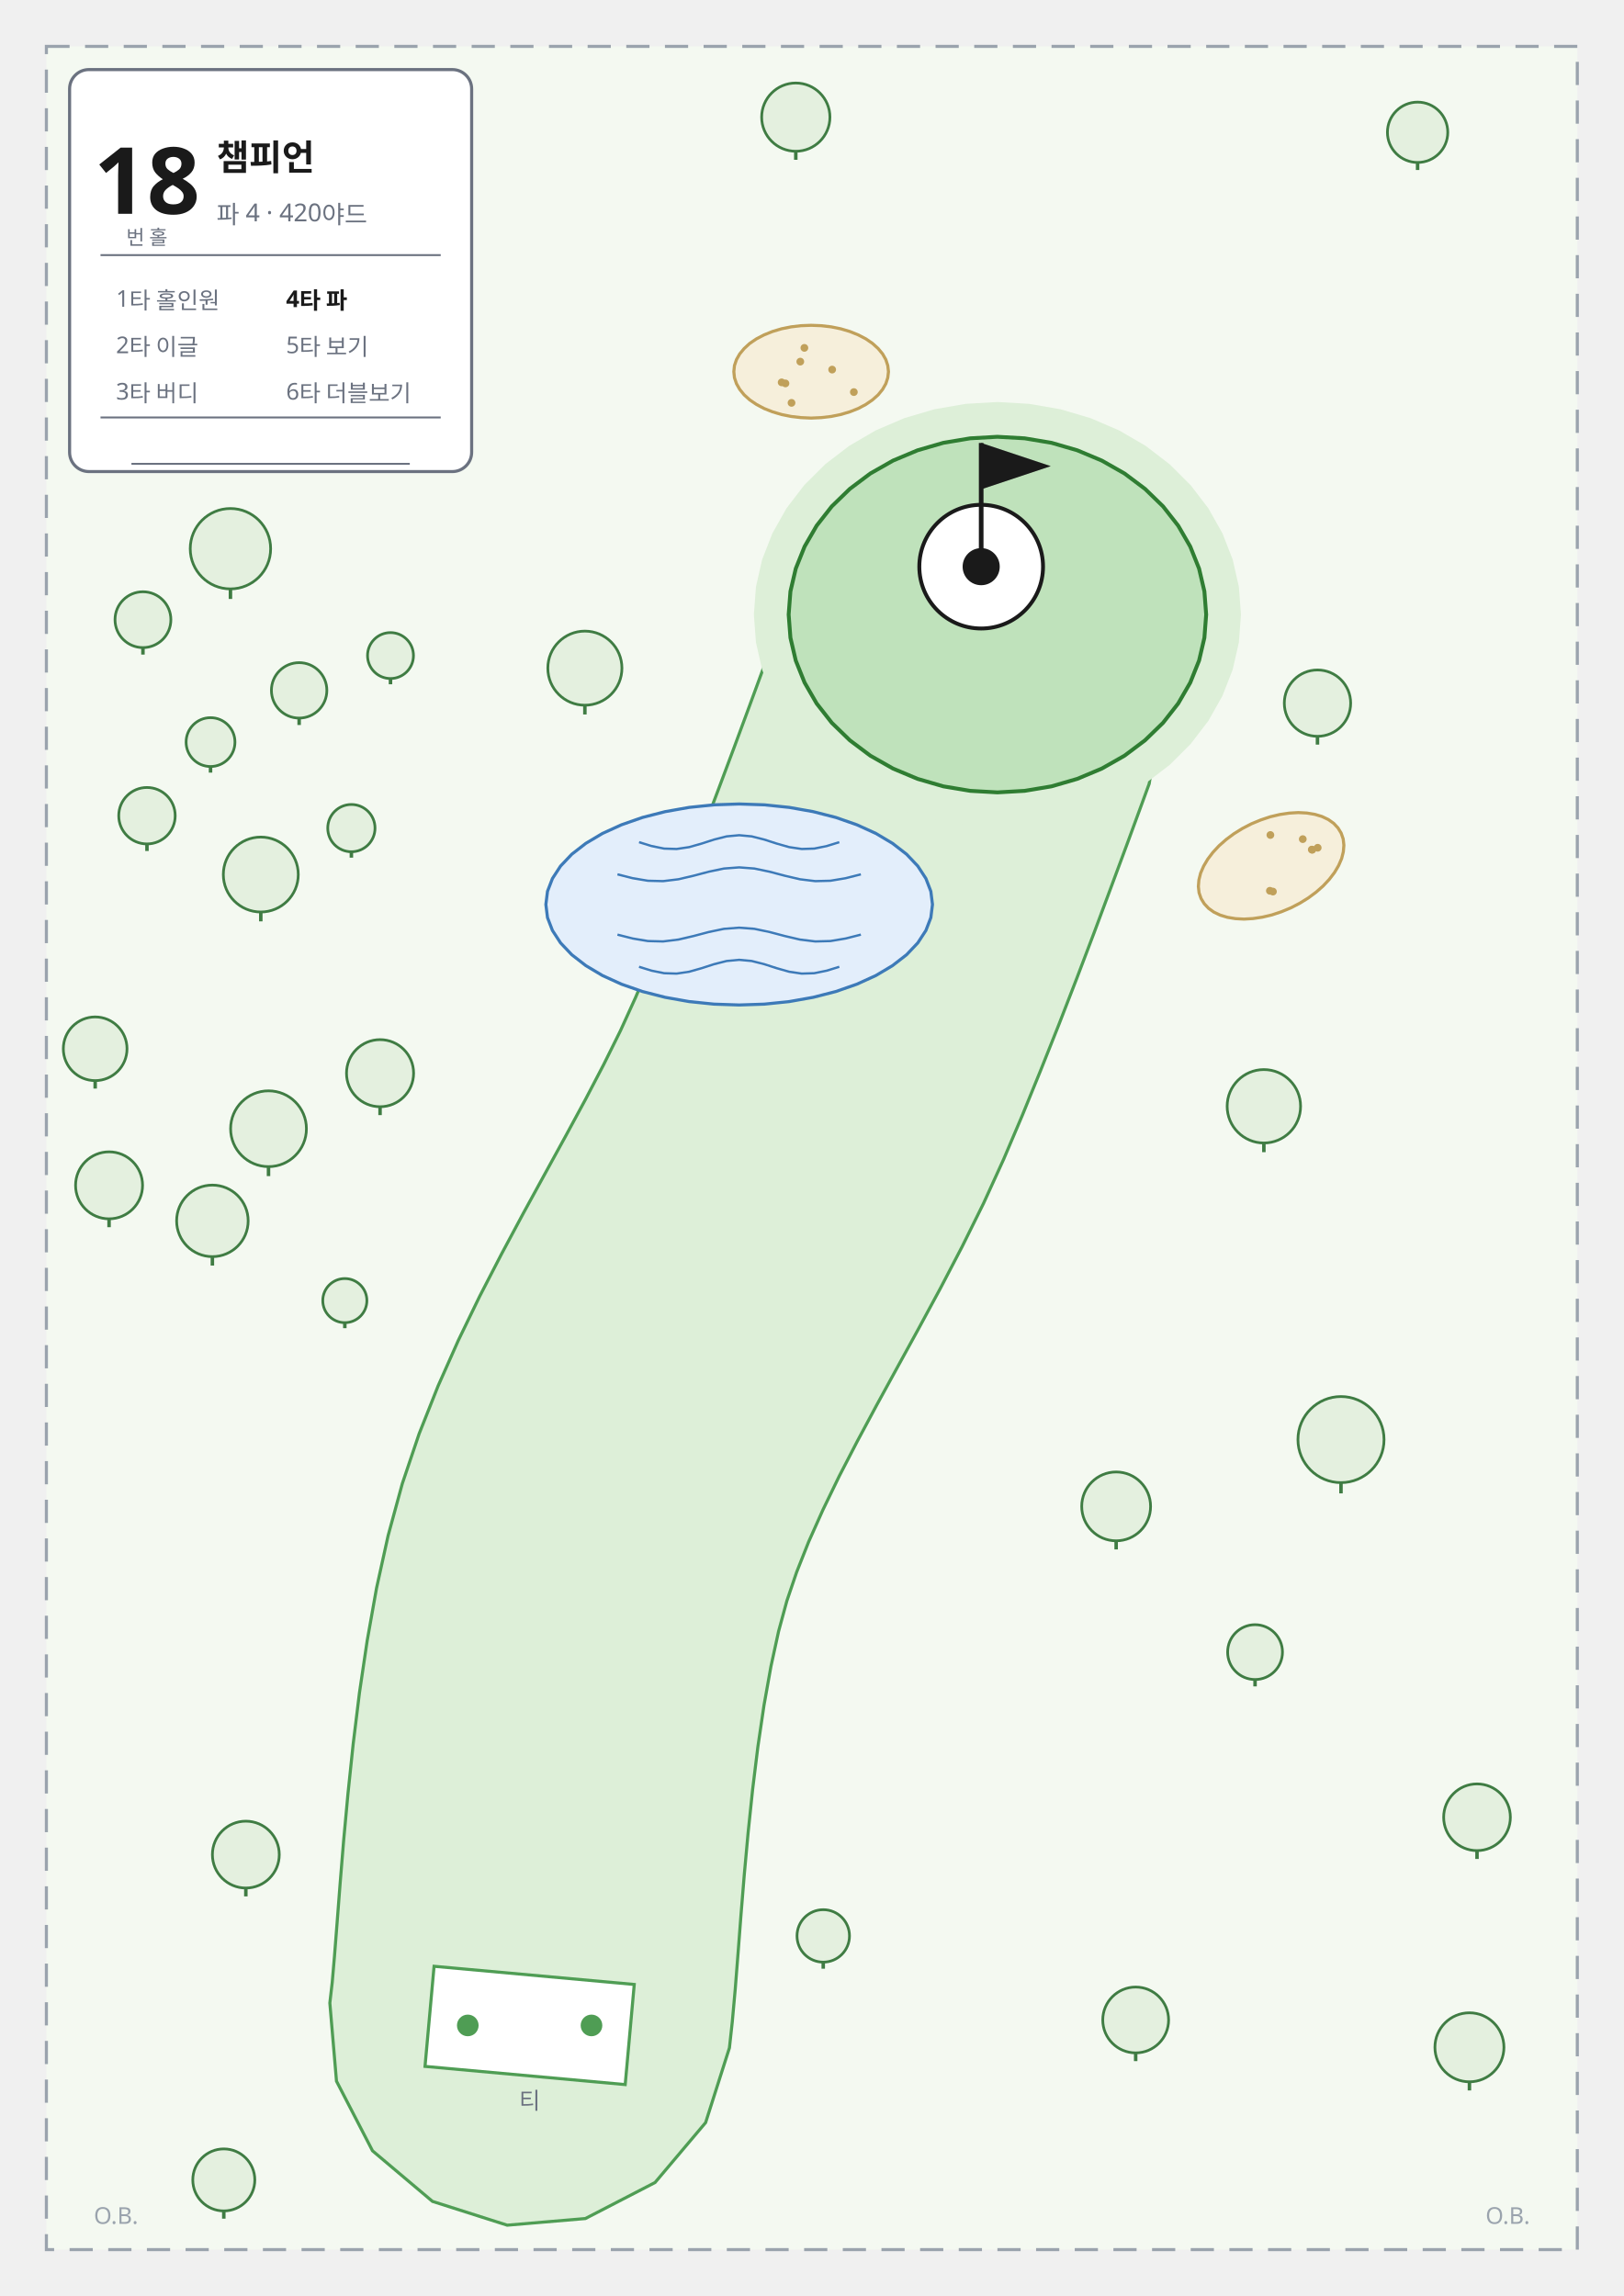
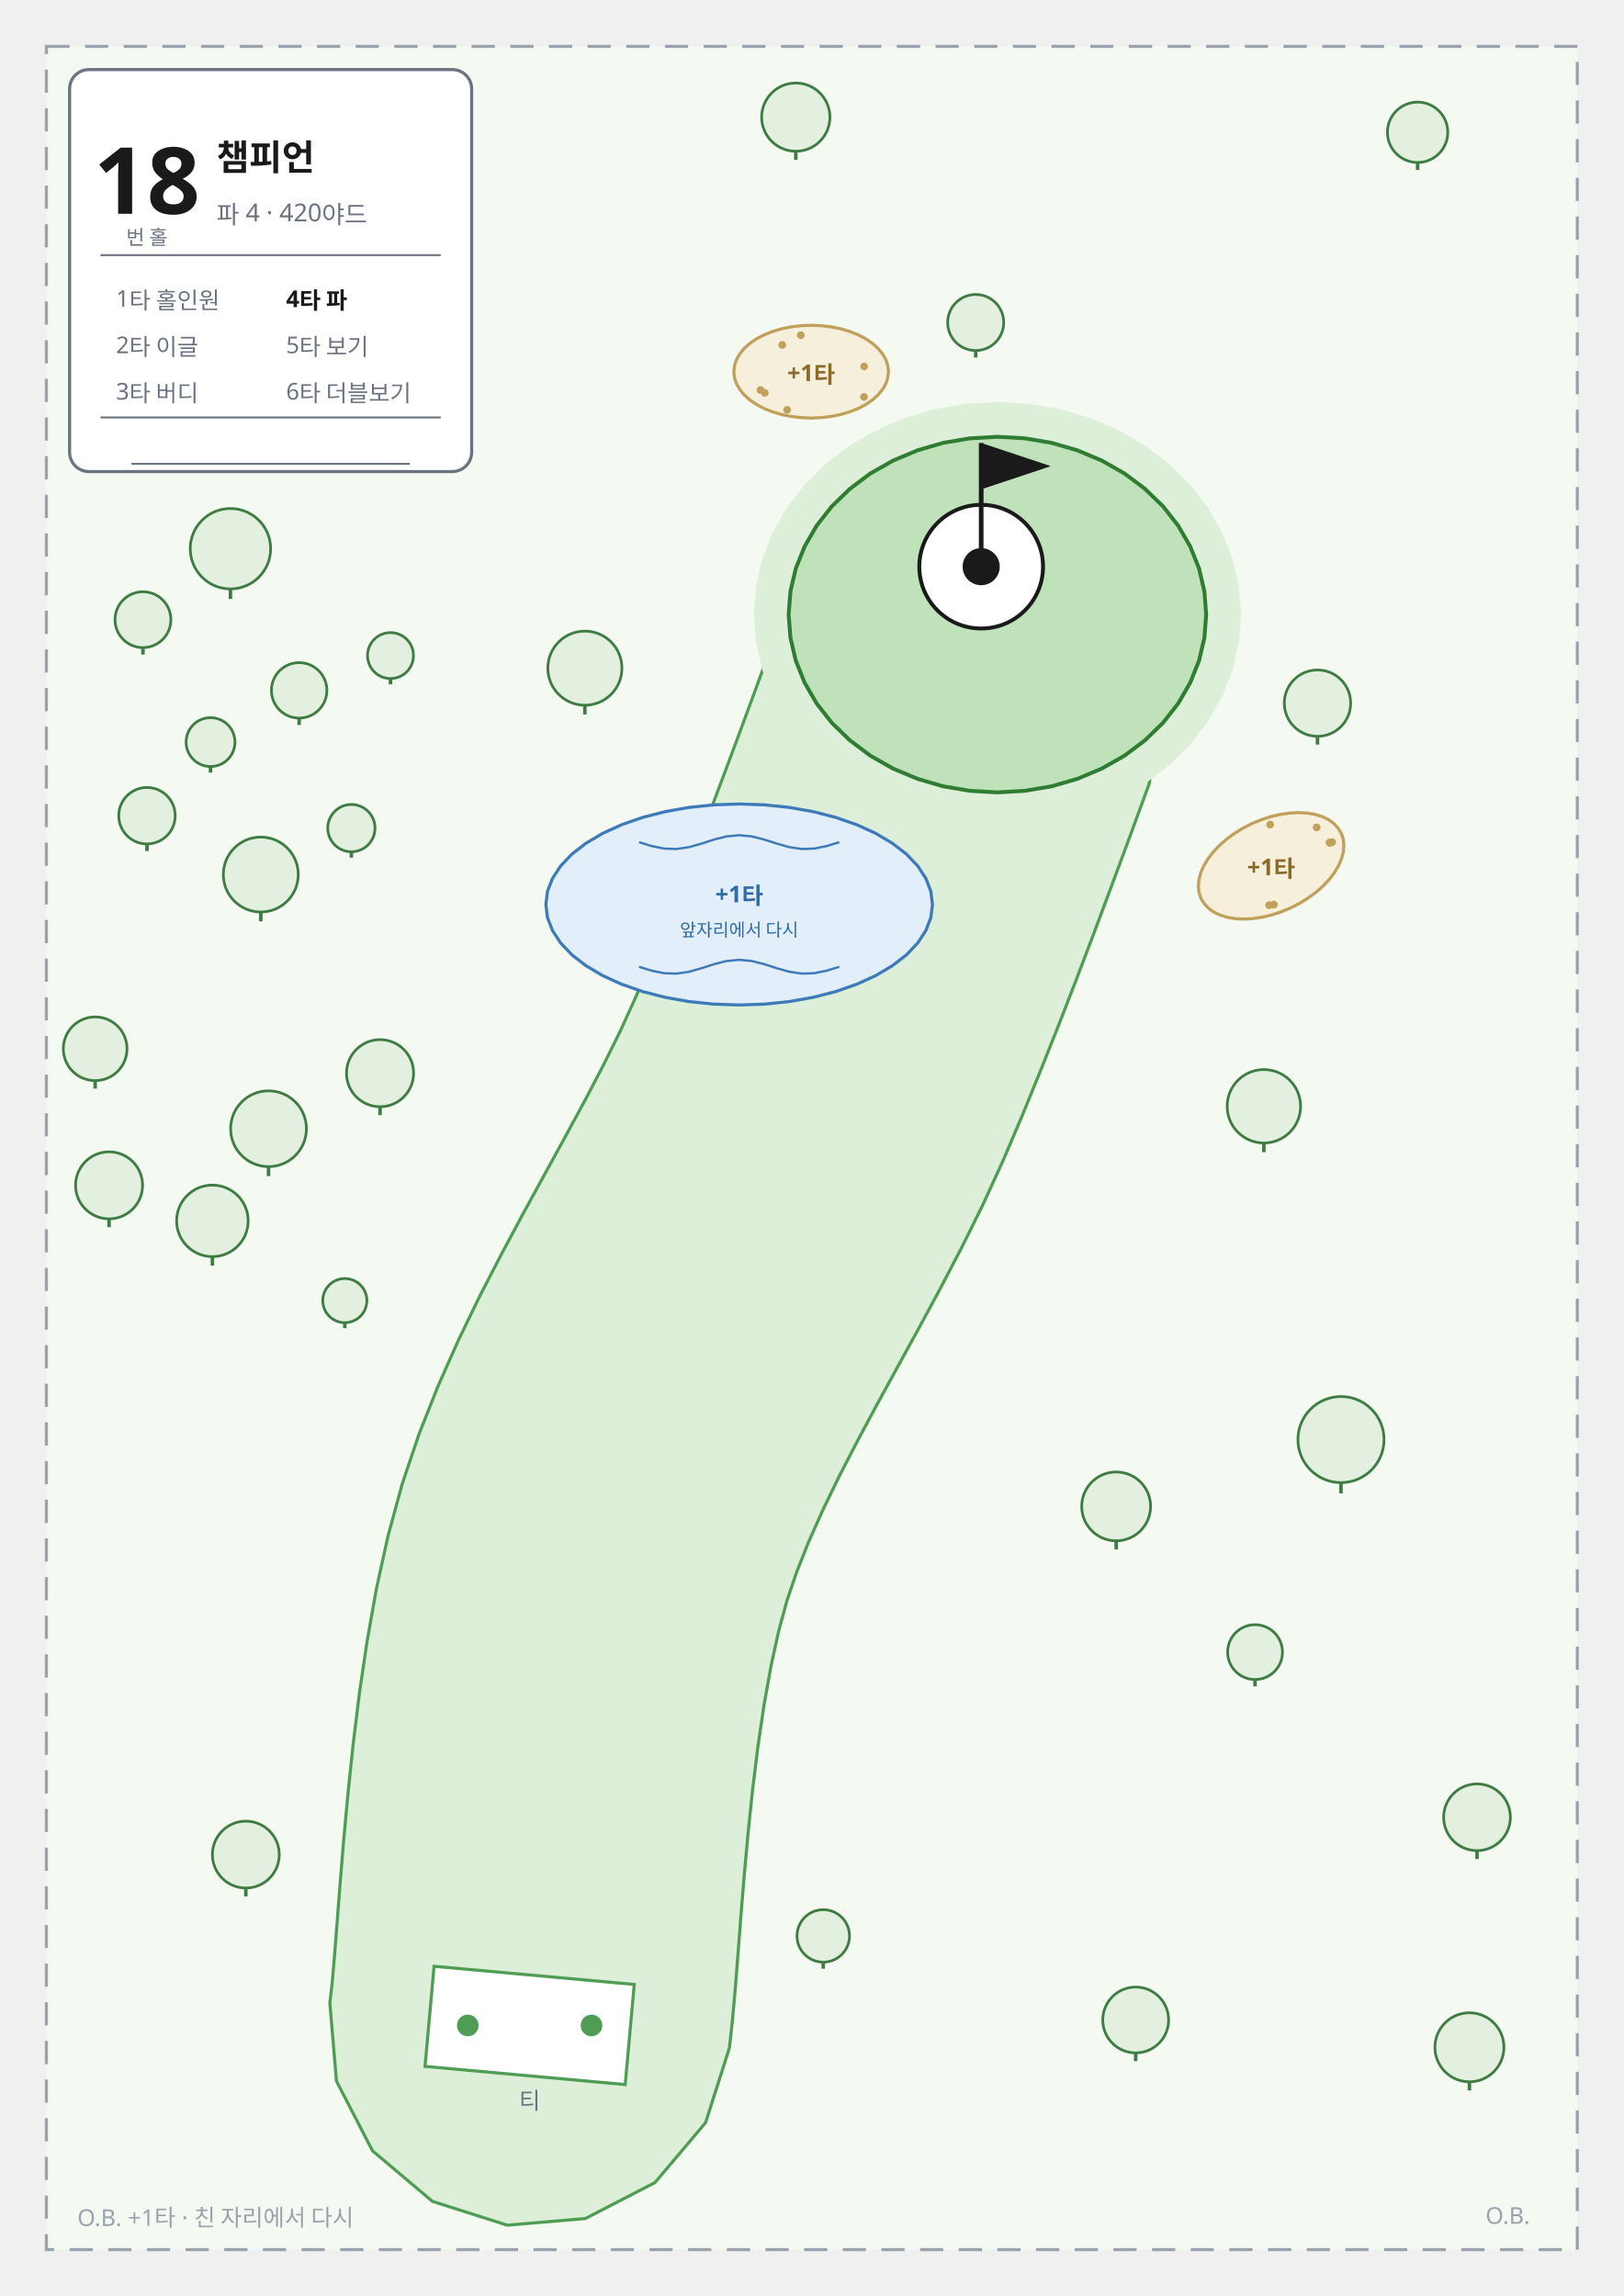
<svg xmlns="http://www.w3.org/2000/svg" width="210mm" height="297mm" viewBox="0 0 210 297" font-family="Noto Sans KR">
  <g id="pc-art" fill="#1a1a1a" stroke="none">
    <rect x="6" y="6" width="198" height="285" fill="#f4f9f1" stroke="#9aa3ad" stroke-width="0.4" stroke-dasharray="3 2" />
-     <text x="15" y="286.5" font-size="3" dominant-baseline="central" fill="#9aa3ad" text-anchor="middle">O.B.</text>
-     <text x="195" y="286.5" font-size="3" dominant-baseline="central" fill="#9aa3ad" text-anchor="middle">O.B.</text>
    <path d="M42.66 259.1 L42.97 256.42 L43.26 253.03 L43.6 248.69 L43.99 243.64 L44.45 238.02 L45.01 231.96 L45.68 225.58 L46.49 218.97 L47.49 212.23 L48.7 205.43 L50.2 198.63 L52.03 191.92 L54.21 185.46 L56.66 179.28 L59.29 173.36 L62.04 167.68 L64.86 162.22 L67.68 156.95 L70.46 151.87 L73.15 146.97 L75.71 142.24 L78.08 137.7 L80.24 133.34 L82.2 129.03 L84.2 124.32 L86.33 119.1 L88.51 113.61 L90.7 107.97 L92.85 102.29 L94.95 96.68 L96.96 91.25 L98.85 86.1 L99.8 83.51 L105.08 74.85 L113.27 68.86 L123.13 66.47 L133.15 68.03 L141.82 73.31 L147.8 81.5 L150.2 91.36 L148.63 101.38 L147.67 104.01 L145.75 109.24 L143.68 114.82 L141.51 120.64 L139.25 126.59 L136.93 132.58 L134.57 138.51 L132.21 144.3 L129.8 149.97 L127.21 155.65 L124.44 161.25 L121.63 166.64 L118.82 171.84 L116.06 176.87 L113.4 181.73 L110.88 186.43 L108.54 190.95 L106.44 195.29 L104.59 199.43 L103.03 203.37 L101.77 207.08 L100.7 211.01 L99.71 215.56 L98.81 220.59 L98.02 225.95 L97.34 231.48 L96.76 237.04 L96.26 242.51 L95.83 247.77 L95.45 252.73 L95.09 257.32 L94.71 261.53 L94.34 264.9 L91.26 274.57 L84.72 282.32 L75.71 286.98 L65.6 287.84 L55.93 284.76 L48.18 278.22 L43.52 269.21 Z" fill="#ddefd8" stroke="#4f9d54" stroke-width="0.4" />
    <path d="M120.6 117 L120.39 118.7 L119.75 120.36 L118.7 121.97 L117.25 123.5 L115.43 124.91 L113.28 126.19 L110.82 127.31 L108.1 128.26 L105.17 129.01 L102.07 129.56 L98.86 129.89 L95.6 130 L92.34 129.89 L89.13 129.56 L86.03 129.01 L83.1 128.26 L80.38 127.31 L77.92 126.19 L75.77 124.91 L73.95 123.5 L72.5 121.97 L71.45 120.36 L70.81 118.7 L70.6 117 L70.81 115.3 L71.45 113.64 L72.5 112.03 L73.95 110.5 L75.77 109.09 L77.92 107.81 L80.38 106.69 L83.1 105.74 L86.03 104.99 L89.13 104.44 L92.34 104.11 L95.6 104 L98.86 104.11 L102.07 104.44 L105.17 104.99 L108.1 105.74 L110.82 106.69 L113.28 107.81 L115.43 109.09 L117.25 110.5 L118.7 112.03 L119.75 113.64 L120.39 115.3 Z" fill="#e3eefb" stroke="#3d7ab8" stroke-width="0.4" />
    <path d="M82.65 108.94 L84.27 109.44 L85.89 109.77 L87.51 109.82 L89.13 109.58 L90.75 109.12 L92.36 108.6 L93.98 108.19 L95.6 108.04 L97.22 108.19 L98.84 108.6 L100.45 109.12 L102.07 109.58 L103.69 109.82 L105.31 109.77 L106.93 109.44 L108.55 108.94" fill="none" stroke="#3d7ab8" stroke-width="0.3" />
-     <path d="M79.86 113.1 L81.83 113.6 L83.8 113.93 L85.76 113.98 L87.73 113.74 L89.7 113.28 L91.67 112.76 L93.63 112.35 L95.6 112.2 L97.57 112.35 L99.53 112.76 L101.5 113.28 L103.47 113.74 L105.44 113.98 L107.4 113.93 L109.37 113.6 L111.34 113.1" fill="none" stroke="#3d7ab8" stroke-width="0.3" />
-     <path d="M79.86 120.9 L81.83 121.4 L83.8 121.73 L85.76 121.78 L87.73 121.54 L89.7 121.08 L91.67 120.56 L93.63 120.15 L95.6 120 L97.57 120.15 L99.53 120.56 L101.5 121.08 L103.47 121.54 L105.44 121.78 L107.4 121.73 L109.37 121.4 L111.34 120.9" fill="none" stroke="#3d7ab8" stroke-width="0.3" />
    <path d="M82.65 125.06 L84.27 125.56 L85.89 125.89 L87.51 125.94 L89.13 125.7 L90.75 125.24 L92.36 124.72 L93.98 124.31 L95.6 124.16 L97.22 124.31 L98.84 124.72 L100.45 125.24 L102.07 125.7 L103.69 125.94 L105.31 125.89 L106.93 125.56 L108.55 125.06" fill="none" stroke="#3d7ab8" stroke-width="0.3" />
+     <text x="95.6" y="115.5" font-size="3" dominant-baseline="central" fill="#2f6ba5" text-anchor="middle" font-weight="bold">+1타</text>
+     <text x="95.6" y="120.105" font-size="2.3" dominant-baseline="central" fill="#2f6ba5" text-anchor="middle">앞자리에서 다시</text>
    <path d="M160.5 79.5 L160.23 83.09 L159.43 86.62 L158.1 90.02 L156.28 93.25 L153.99 96.24 L151.27 98.95 L148.18 101.32 L144.75 103.32 L141.05 104.91 L137.15 106.06 L133.11 106.76 L129 107 L124.89 106.76 L120.85 106.06 L116.95 104.91 L113.25 103.32 L109.82 101.32 L106.73 98.95 L104.01 96.24 L101.72 93.25 L99.9 90.02 L98.57 86.62 L97.77 83.09 L97.5 79.5 L97.77 75.91 L98.57 72.38 L99.9 68.98 L101.72 65.75 L104.01 62.76 L106.73 60.05 L109.82 57.68 L113.25 55.68 L116.95 54.09 L120.85 52.94 L124.89 52.24 L129 52 L133.11 52.24 L137.15 52.94 L141.05 54.09 L144.75 55.68 L148.18 57.68 L151.27 60.05 L153.99 62.76 L156.28 65.75 L158.1 68.98 L159.43 72.38 L160.23 75.91 Z" fill="#ddefd8" stroke="none" />
    <path d="M156 79.5 L155.77 82.5 L155.08 85.45 L153.94 88.3 L152.38 91 L150.42 93.5 L148.09 95.76 L145.44 97.75 L142.5 99.42 L139.33 100.75 L135.99 101.72 L132.52 102.3 L129 102.5 L125.48 102.3 L122.01 101.72 L118.67 100.75 L115.5 99.42 L112.56 97.75 L109.91 95.76 L107.58 93.5 L105.62 91 L104.06 88.3 L102.92 85.45 L102.23 82.5 L102 79.5 L102.23 76.5 L102.92 73.55 L104.06 70.7 L105.62 68 L107.58 65.5 L109.91 63.24 L112.56 61.25 L115.5 59.58 L118.67 58.25 L122.01 57.28 L125.48 56.7 L129 56.5 L132.52 56.7 L135.99 57.28 L139.33 58.25 L142.5 59.58 L145.44 61.25 L148.09 63.24 L150.42 65.5 L152.38 68 L153.94 70.7 L155.08 73.55 L155.77 76.5 Z" fill="#bfe2bb" stroke="#2f7d32" stroke-width="0.5" />
    <path d="M173.46 107.77 L173.72 108.52 L173.81 109.33 L173.74 110.18 L173.52 111.06 L173.13 111.96 L172.6 112.86 L171.93 113.74 L171.13 114.6 L170.21 115.41 L169.2 116.16 L168.1 116.84 L166.94 117.44 L165.73 117.94 L164.5 118.35 L163.27 118.64 L162.06 118.82 L160.89 118.89 L159.78 118.83 L158.75 118.66 L157.82 118.38 L157 117.99 L156.3 117.49 L155.75 116.9 L155.34 116.23 L155.08 115.48 L154.99 114.67 L155.06 113.82 L155.28 112.94 L155.67 112.04 L156.2 111.14 L156.87 110.26 L157.67 109.4 L158.59 108.59 L159.6 107.84 L160.7 107.16 L161.86 106.56 L163.07 106.06 L164.3 105.65 L165.53 105.36 L166.74 105.18 L167.91 105.11 L169.02 105.17 L170.05 105.34 L170.98 105.62 L171.8 106.01 L172.5 106.51 L173.05 107.1 Z" fill="#f6efdb" stroke="#c0a05a" stroke-width="0.4" />
-     <circle cx="164.305" cy="108.011" r="0.5" fill="#c0a05a" stroke="none" />
-     <circle cx="169.658" cy="109.901" r="0.5" fill="#c0a05a" stroke="none" />
-     <circle cx="170.423" cy="109.662" r="0.5" fill="#c0a05a" stroke="none" />
-     <circle cx="168.493" cy="108.546" r="0.5" fill="#c0a05a" stroke="none" />
-     <circle cx="169.732" cy="109.918" r="0.5" fill="#c0a05a" stroke="none" />
-     <circle cx="164.633" cy="115.33" r="0.5" fill="#c0a05a" stroke="none" />
-     <circle cx="164.241" cy="115.227" r="0.5" fill="#c0a05a" stroke="none" />
+     <circle cx="164.273" cy="106.665" r="0.5" fill="#c0a05a" stroke="none" />
+     <circle cx="171.962" cy="108.98" r="0.5" fill="#c0a05a" stroke="none" />
+     <circle cx="172.296" cy="108.935" r="0.5" fill="#c0a05a" stroke="none" />
+     <circle cx="170.291" cy="107.029" r="0.5" fill="#c0a05a" stroke="none" />
+     <circle cx="172.005" cy="109.031" r="0.5" fill="#c0a05a" stroke="none" />
+     <circle cx="164.751" cy="117.011" r="0.5" fill="#c0a05a" stroke="none" />
+     <circle cx="164.15" cy="117.091" r="0.5" fill="#c0a05a" stroke="none" />
+     <text x="164.4" y="112" font-size="3" dominant-baseline="central" fill="#8a6a28" text-anchor="middle" font-weight="bold">+1타</text>
    <path d="M114.91 48.08 L114.82 48.86 L114.57 49.63 L114.15 50.37 L113.57 51.08 L112.84 51.73 L111.98 52.32 L111 52.84 L109.91 53.27 L108.73 53.62 L107.5 53.87 L106.21 54.02 L104.91 54.08 L103.6 54.02 L102.32 53.87 L101.08 53.62 L99.91 53.27 L98.82 52.84 L97.84 52.32 L96.97 51.73 L96.25 51.08 L95.67 50.37 L95.25 49.63 L94.99 48.86 L94.91 48.08 L94.99 47.29 L95.25 46.52 L95.67 45.78 L96.25 45.08 L96.97 44.42 L97.84 43.83 L98.82 43.32 L99.91 42.88 L101.08 42.53 L102.32 42.28 L103.6 42.13 L104.91 42.08 L106.21 42.13 L107.5 42.28 L108.73 42.53 L109.91 42.88 L111 43.32 L111.98 43.83 L112.84 44.42 L113.57 45.08 L114.15 45.78 L114.57 46.52 L114.82 47.29 Z" fill="#f6efdb" stroke="#c0a05a" stroke-width="0.4" />
-     <circle cx="110.432" cy="50.717" r="0.5" fill="#c0a05a" stroke="none" />
-     <circle cx="107.626" cy="47.809" r="0.5" fill="#c0a05a" stroke="none" />
-     <circle cx="103.505" cy="46.778" r="0.5" fill="#c0a05a" stroke="none" />
-     <circle cx="101.095" cy="49.462" r="0.5" fill="#c0a05a" stroke="none" />
-     <circle cx="104.034" cy="44.999" r="0.5" fill="#c0a05a" stroke="none" />
-     <circle cx="101.587" cy="49.596" r="0.5" fill="#c0a05a" stroke="none" />
-     <circle cx="102.371" cy="52.112" r="0.5" fill="#c0a05a" stroke="none" />
+     <circle cx="111.745" cy="51.345" r="0.5" fill="#c0a05a" stroke="none" />
+     <circle cx="111.765" cy="47.404" r="0.5" fill="#c0a05a" stroke="none" />
+     <circle cx="101.168" cy="44.615" r="0.5" fill="#c0a05a" stroke="none" />
+     <circle cx="98.359" cy="50.457" r="0.5" fill="#c0a05a" stroke="none" />
+     <circle cx="103.569" cy="43.363" r="0.5" fill="#c0a05a" stroke="none" />
+     <circle cx="98.913" cy="50.82" r="0.5" fill="#c0a05a" stroke="none" />
+     <circle cx="101.804" cy="53.013" r="0.5" fill="#c0a05a" stroke="none" />
+     <text x="104.908" y="48.076" font-size="3" dominant-baseline="central" fill="#8a6a28" text-anchor="middle" font-weight="bold">+1타</text>
    <line x1="14.105" y1="155.712" x2="14.105" y2="158.744" stroke="#3f7c43" stroke-width="0.45" />
    <circle cx="14.105" cy="153.329" r="4.333" fill="#e4f0df" stroke="#3f7c43" stroke-width="0.35" />
    <line x1="45.446" y1="108.803" x2="45.446" y2="110.943" stroke="#3f7c43" stroke-width="0.45" />
    <circle cx="45.446" cy="107.122" r="3.057" fill="#e4f0df" stroke="#3f7c43" stroke-width="0.35" />
    <line x1="34.728" y1="148.703" x2="34.728" y2="152.135" stroke="#3f7c43" stroke-width="0.45" />
    <circle cx="34.728" cy="146.008" r="4.902" fill="#e4f0df" stroke="#3f7c43" stroke-width="0.35" />
    <line x1="27.469" y1="160.47" x2="27.469" y2="163.709" stroke="#3f7c43" stroke-width="0.45" />
    <circle cx="27.469" cy="157.926" r="4.626" fill="#e4f0df" stroke="#3f7c43" stroke-width="0.35" />
    <line x1="33.73" y1="115.791" x2="33.73" y2="119.183" stroke="#3f7c43" stroke-width="0.45" />
    <circle cx="33.73" cy="113.126" r="4.846" fill="#e4f0df" stroke="#3f7c43" stroke-width="0.35" />
    <line x1="18.488" y1="82.146" x2="18.488" y2="84.674" stroke="#3f7c43" stroke-width="0.45" />
    <circle cx="18.488" cy="80.159" r="3.612" fill="#e4f0df" stroke="#3f7c43" stroke-width="0.35" />
    <line x1="38.689" y1="91.275" x2="38.689" y2="93.784" stroke="#3f7c43" stroke-width="0.45" />
    <circle cx="38.689" cy="89.303" r="3.585" fill="#e4f0df" stroke="#3f7c43" stroke-width="0.35" />
    <line x1="44.598" y1="169.809" x2="44.598" y2="171.806" stroke="#3f7c43" stroke-width="0.45" />
    <circle cx="44.598" cy="168.241" r="2.852" fill="#e4f0df" stroke="#3f7c43" stroke-width="0.35" />
    <line x1="29.804" y1="73.839" x2="29.804" y2="77.478" stroke="#3f7c43" stroke-width="0.45" />
    <circle cx="29.804" cy="70.979" r="5.199" fill="#e4f0df" stroke="#3f7c43" stroke-width="0.35" />
    <line x1="27.229" y1="97.731" x2="27.229" y2="99.943" stroke="#3f7c43" stroke-width="0.45" />
    <circle cx="27.229" cy="95.994" r="3.159" fill="#e4f0df" stroke="#3f7c43" stroke-width="0.35" />
    <line x1="50.505" y1="86.435" x2="50.505" y2="88.515" stroke="#3f7c43" stroke-width="0.45" />
    <circle cx="50.505" cy="84.802" r="2.97" fill="#e4f0df" stroke="#3f7c43" stroke-width="0.35" />
    <line x1="49.154" y1="141.209" x2="49.154" y2="144.246" stroke="#3f7c43" stroke-width="0.45" />
    <circle cx="49.154" cy="138.822" r="4.339" fill="#e4f0df" stroke="#3f7c43" stroke-width="0.35" />
    <line x1="12.309" y1="137.93" x2="12.309" y2="140.813" stroke="#3f7c43" stroke-width="0.45" />
    <circle cx="12.309" cy="135.665" r="4.119" fill="#e4f0df" stroke="#3f7c43" stroke-width="0.35" />
    <line x1="19.008" y1="107.524" x2="19.008" y2="110.079" stroke="#3f7c43" stroke-width="0.45" />
    <circle cx="19.008" cy="105.516" r="3.651" fill="#e4f0df" stroke="#3f7c43" stroke-width="0.35" />
    <line x1="102.923" y1="17.581" x2="102.923" y2="20.671" stroke="#3f7c43" stroke-width="0.45" />
    <circle cx="102.923" cy="15.153" r="4.414" fill="#e4f0df" stroke="#3f7c43" stroke-width="0.35" />
    <line x1="146.882" y1="263.636" x2="146.882" y2="266.617" stroke="#3f7c43" stroke-width="0.45" />
    <circle cx="146.882" cy="261.294" r="4.258" fill="#e4f0df" stroke="#3f7c43" stroke-width="0.35" />
    <line x1="144.356" y1="197.309" x2="144.356" y2="200.426" stroke="#3f7c43" stroke-width="0.45" />
    <circle cx="144.356" cy="194.86" r="4.453" fill="#e4f0df" stroke="#3f7c43" stroke-width="0.35" />
    <line x1="162.321" y1="215.661" x2="162.321" y2="218.143" stroke="#3f7c43" stroke-width="0.45" />
    <circle cx="162.321" cy="213.71" r="3.546" fill="#e4f0df" stroke="#3f7c43" stroke-width="0.35" />
    <line x1="191.028" y1="237.446" x2="191.028" y2="240.466" stroke="#3f7c43" stroke-width="0.45" />
    <circle cx="191.028" cy="235.073" r="4.314" fill="#e4f0df" stroke="#3f7c43" stroke-width="0.35" />
    <line x1="190.047" y1="267.285" x2="190.047" y2="270.409" stroke="#3f7c43" stroke-width="0.45" />
    <circle cx="190.047" cy="264.83" r="4.463" fill="#e4f0df" stroke="#3f7c43" stroke-width="0.35" />
    <line x1="183.344" y1="19.259" x2="183.344" y2="21.991" stroke="#3f7c43" stroke-width="0.45" />
    <circle cx="183.344" cy="17.113" r="3.902" fill="#e4f0df" stroke="#3f7c43" stroke-width="0.35" />
    <line x1="106.474" y1="252.287" x2="106.474" y2="254.662" stroke="#3f7c43" stroke-width="0.45" />
    <circle cx="106.474" cy="250.421" r="3.393" fill="#e4f0df" stroke="#3f7c43" stroke-width="0.35" />
    <line x1="75.645" y1="89.066" x2="75.645" y2="92.42" stroke="#3f7c43" stroke-width="0.45" />
    <circle cx="75.645" cy="86.43" r="4.792" fill="#e4f0df" stroke="#3f7c43" stroke-width="0.35" />
-     <line x1="28.945" y1="284.19" x2="28.945" y2="286.997" stroke="#3f7c43" stroke-width="0.45" />
-     <circle cx="28.945" cy="281.984" r="4.011" fill="#e4f0df" stroke="#3f7c43" stroke-width="0.35" />
    <line x1="170.396" y1="93.315" x2="170.396" y2="96.319" stroke="#3f7c43" stroke-width="0.45" />
    <circle cx="170.396" cy="90.955" r="4.291" fill="#e4f0df" stroke="#3f7c43" stroke-width="0.35" />
    <line x1="173.436" y1="189.28" x2="173.436" y2="193.177" stroke="#3f7c43" stroke-width="0.45" />
    <circle cx="173.436" cy="186.218" r="5.567" fill="#e4f0df" stroke="#3f7c43" stroke-width="0.35" />
    <line x1="31.795" y1="242.28" x2="31.795" y2="245.307" stroke="#3f7c43" stroke-width="0.45" />
    <circle cx="31.795" cy="239.902" r="4.324" fill="#e4f0df" stroke="#3f7c43" stroke-width="0.35" />
    <line x1="163.461" y1="145.716" x2="163.461" y2="149.039" stroke="#3f7c43" stroke-width="0.45" />
    <circle cx="163.461" cy="143.104" r="4.748" fill="#e4f0df" stroke="#3f7c43" stroke-width="0.35" />
+     <line x1="126.191" y1="43.711" x2="126.191" y2="46.247" stroke="#3f7c43" stroke-width="0.45" />
+     <circle cx="126.191" cy="41.718" r="3.623" fill="#e4f0df" stroke="#3f7c43" stroke-width="0.35" />
+     <text x="10" y="286.5" font-size="3" dominant-baseline="central" fill="#9aa3ad" text-anchor="start">O.B. +1타 · 친 자리에서 다시</text>
+     <text x="195" y="286.5" font-size="3" dominant-baseline="central" fill="#9aa3ad" text-anchor="middle">O.B.</text>
    <path d="M54.97 267.3 L56.14 254.35 L82.03 256.7 L80.86 269.65 Z" fill="#ffffff" stroke="#4f9d54" stroke-width="0.4" />
    <circle cx="60.5" cy="262" r="1.4" fill="#4f9d54" stroke="none" />
    <circle cx="76.5" cy="262" r="1.4" fill="#4f9d54" stroke="none" />
    <text x="68.5" y="271.5" font-size="3" dominant-baseline="central" fill="#6b7280" text-anchor="middle">티</text>
    <circle cx="126.9" cy="73.3" r="8" fill="#ffffff" stroke="#1a1a1a" stroke-width="0.5" />
    <circle cx="126.9" cy="73.3" r="2.4" fill="#1a1a1a" stroke="none" />
    <line x1="126.9" y1="73.3" x2="126.9" y2="57.3" stroke="#1a1a1a" stroke-width="0.6" />
    <path d="M126.9 57.3 L135.9 60.3 L126.9 63.3 Z" fill="#1a1a1a" stroke="none" />
    <rect x="9" y="9" width="52" height="52" fill="#ffffff" stroke="#6b7280" stroke-width="0.4" rx="2.5" />
    <text x="19" y="23" font-size="12" dominant-baseline="central" text-anchor="middle" font-weight="bold">18</text>
    <text x="19" y="30.5" font-size="2.6" dominant-baseline="central" fill="#6b7280" text-anchor="middle">번 홀</text>
    <text x="28" y="20" font-size="4.6" dominant-baseline="central" text-anchor="start" font-weight="bold">챔피언</text>
    <text x="28" y="27.5" font-size="3.2" dominant-baseline="central" fill="#6b7280" text-anchor="start">파 4 · 420야드</text>
    <line x1="13" y1="33" x2="57" y2="33" stroke="#6b7280" stroke-width="0.25" />
    <line x1="13" y1="54" x2="57" y2="54" stroke="#6b7280" stroke-width="0.25" />
    <text x="15" y="38.5" font-size="3" dominant-baseline="central" text-anchor="start" fill="#6b7280">1타 홀인원</text>
    <text x="15" y="44.5" font-size="3" dominant-baseline="central" text-anchor="start" fill="#6b7280">2타 이글</text>
    <text x="15" y="50.5" font-size="3" dominant-baseline="central" text-anchor="start" fill="#6b7280">3타 버디</text>
    <text x="37" y="38.5" font-size="3" dominant-baseline="central" text-anchor="start" font-weight="bold" fill="#1a1a1a">4타 파</text>
    <text x="37" y="44.5" font-size="3" dominant-baseline="central" text-anchor="start" fill="#6b7280">5타 보기</text>
    <text x="37" y="50.5" font-size="3" dominant-baseline="central" text-anchor="start" fill="#6b7280">6타 더블보기</text>
    <line x1="17" y1="60" x2="53" y2="60" stroke="#6b7280" stroke-width="0.25" />
  </g>
  <g id="pc-slot" />
</svg>
